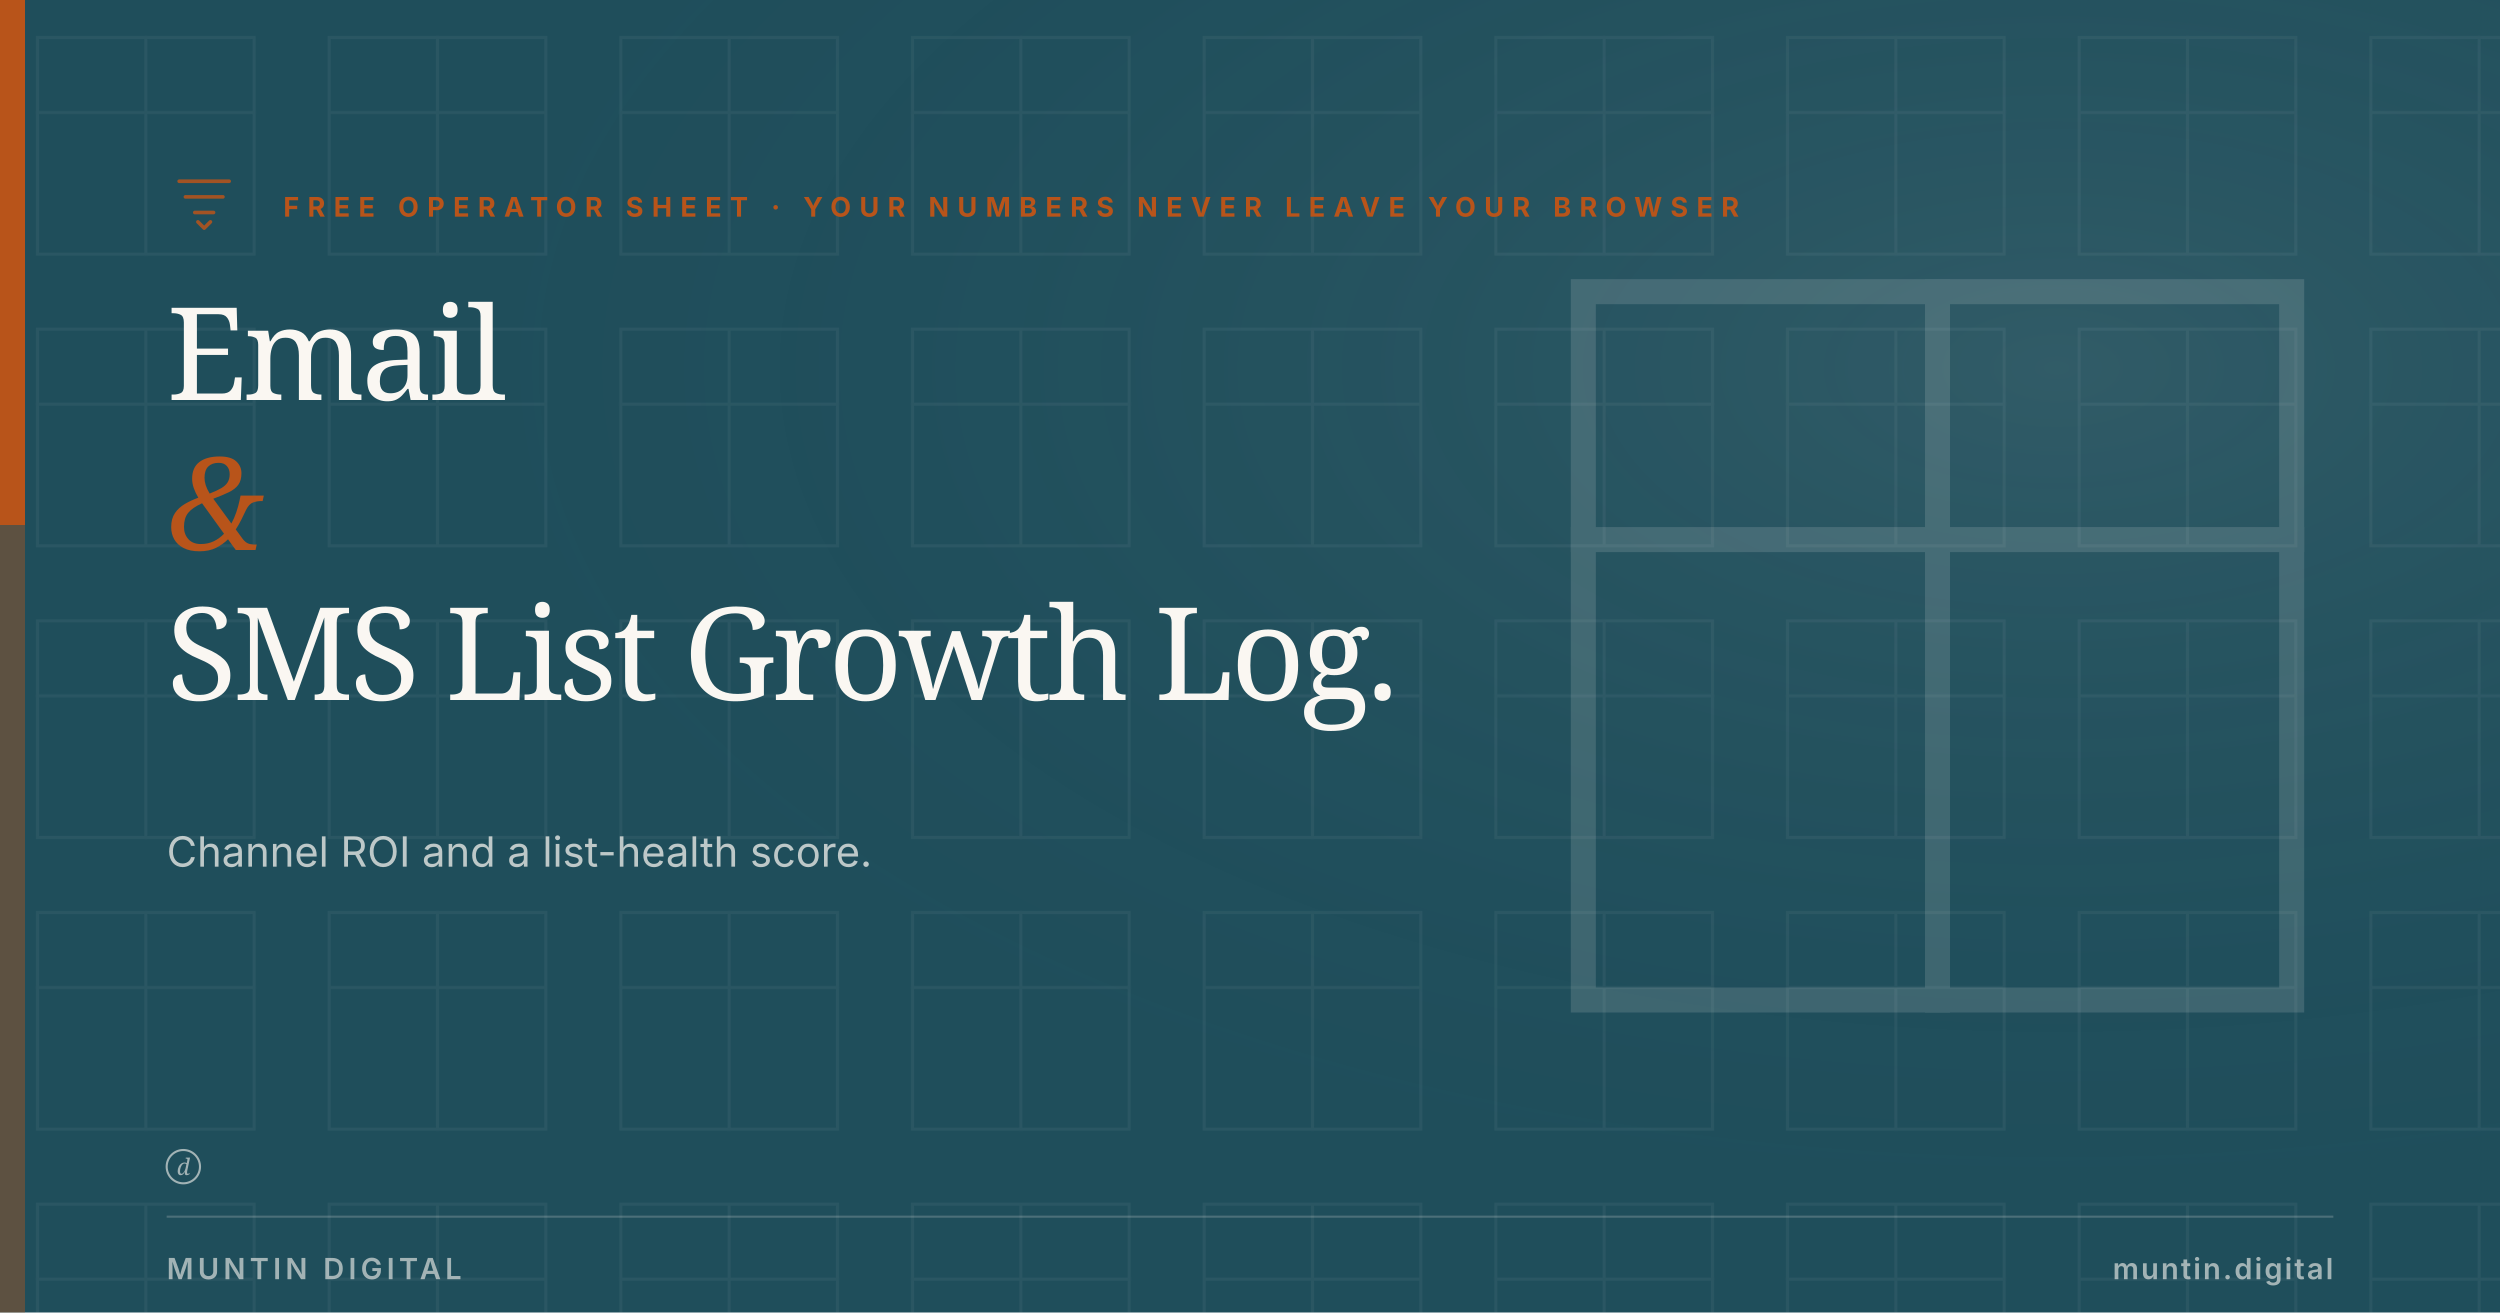
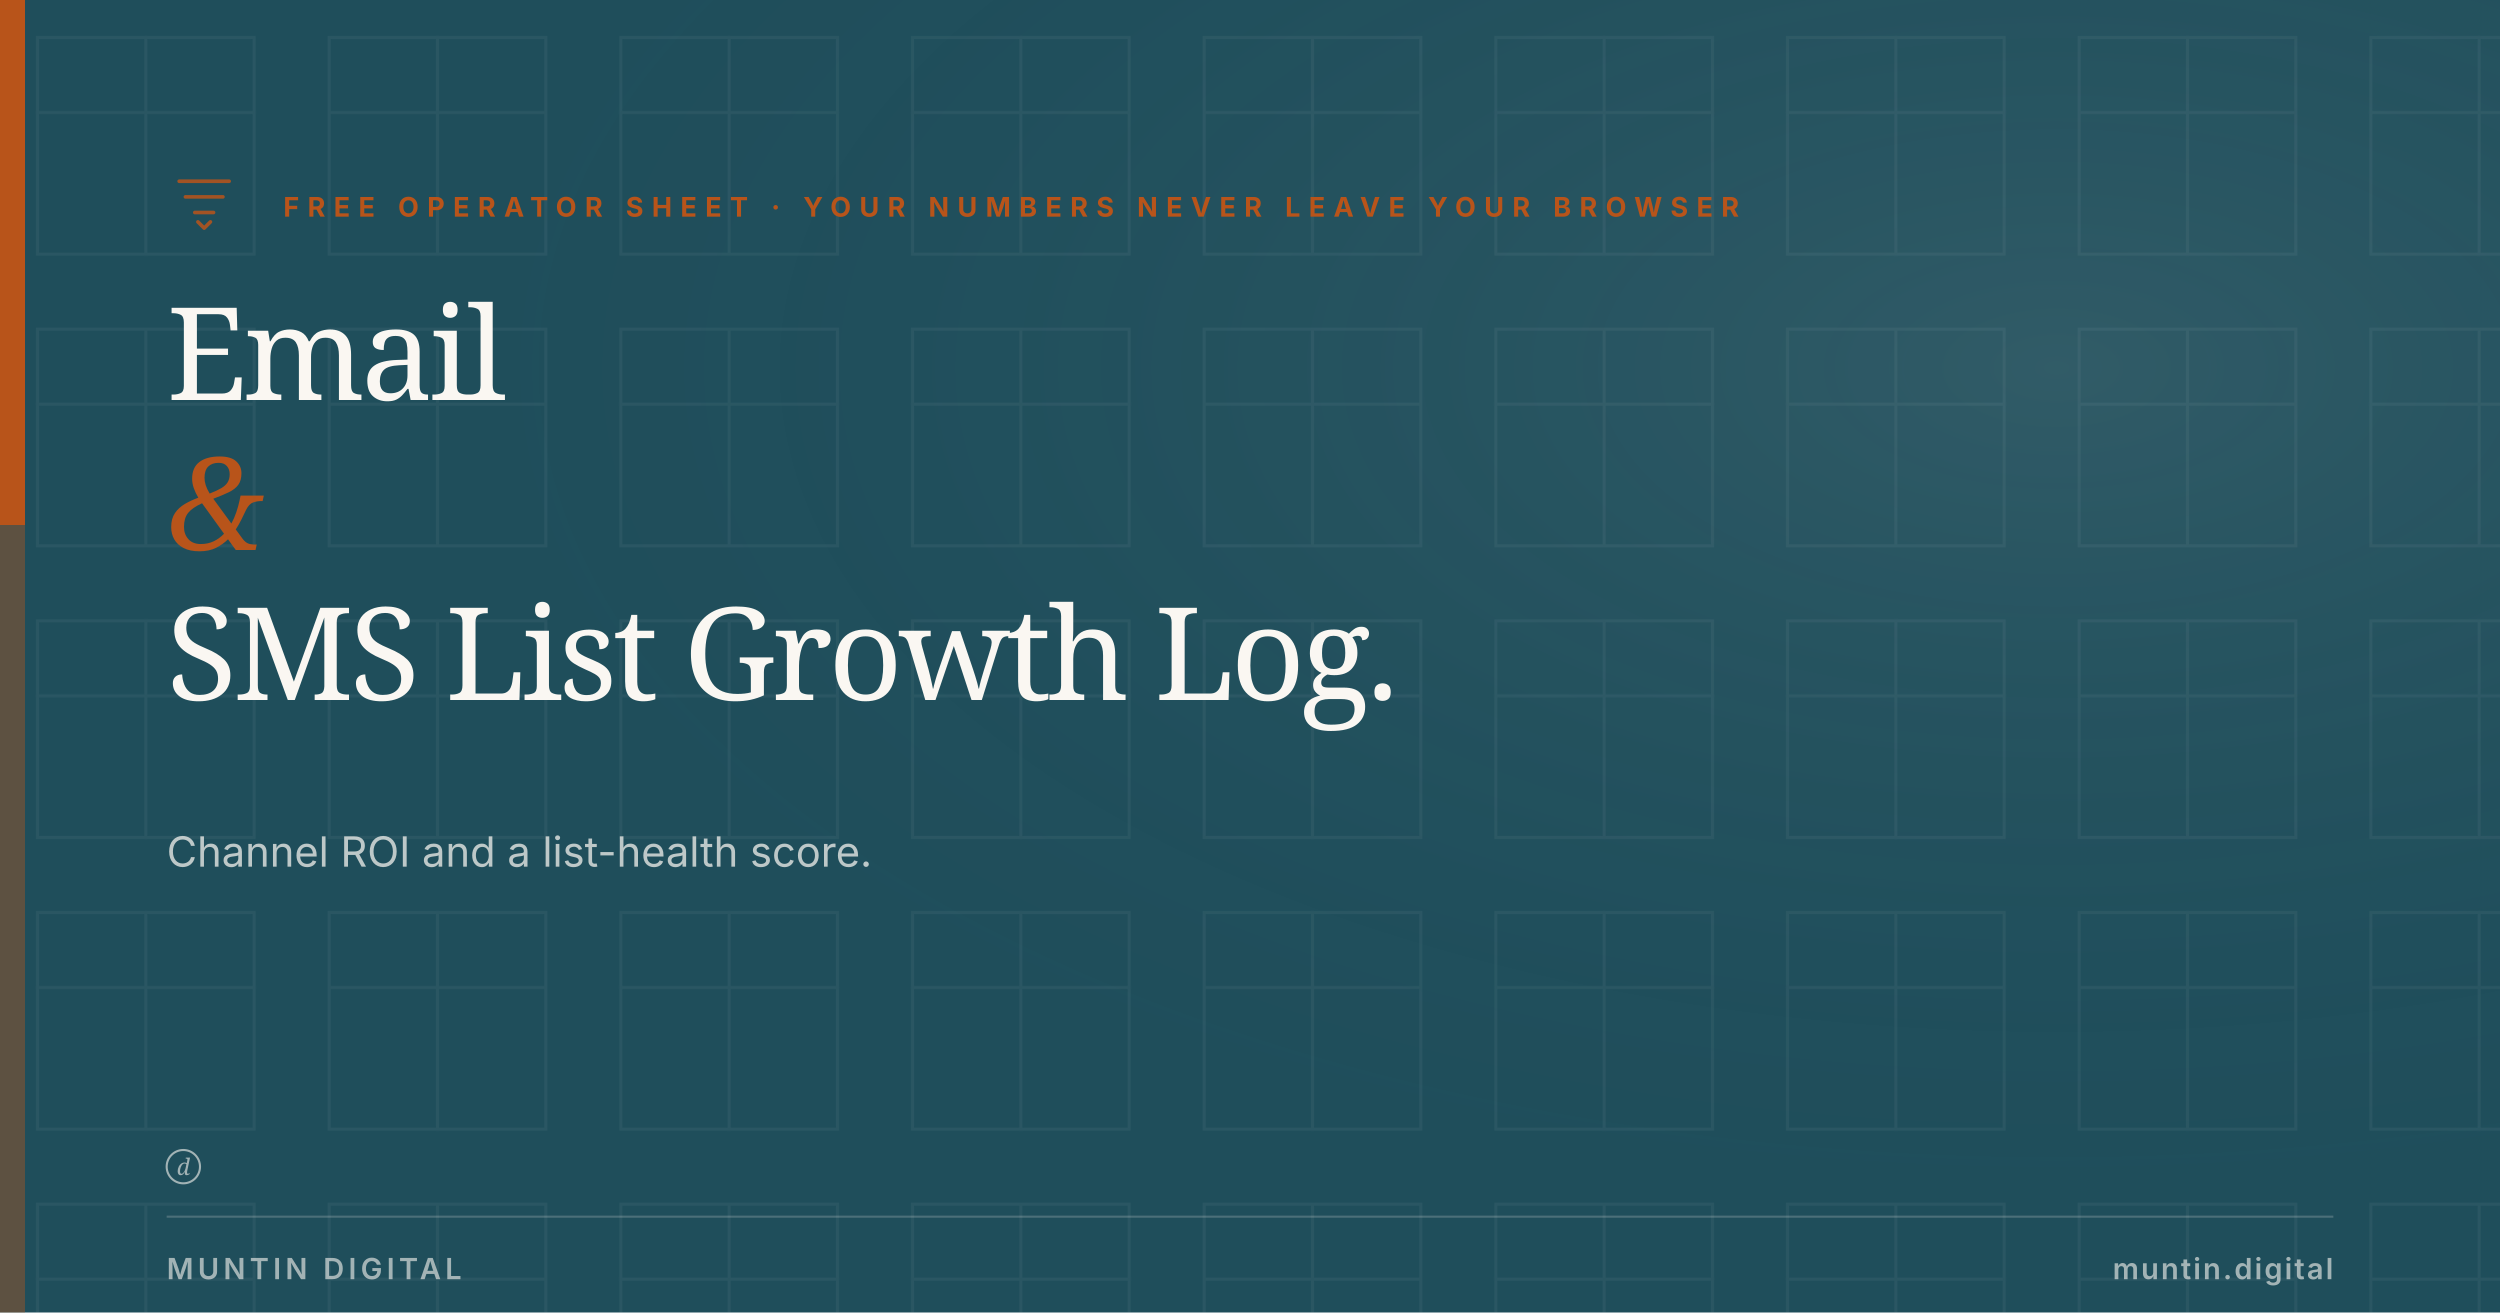
<svg xmlns="http://www.w3.org/2000/svg" viewBox="0 0 1200 630" width="1200" height="630">
  <defs>
    <radialGradient id="toolglow" cx="82%" cy="28%" r="65%">
      <stop offset="0%" stop-color="#FAF7F2" stop-opacity="0.08" />
      <stop offset="100%" stop-color="#1F4E5B" stop-opacity="0" />
    </radialGradient>
  </defs>
  <rect width="1200" height="630" fill="#1F4E5B" />
  <defs>
    <pattern id="muntinField" x="0" y="0" width="140" height="140" patternUnits="userSpaceOnUse">
      <g transform="translate(18, 18)" fill="none" stroke="#FAF7F2" stroke-width="1.5" stroke-linecap="square" stroke-linejoin="miter">
        <rect x="0" y="0" width="104" height="104" />
        <line x1="52" y1="0" x2="52" y2="104" />
        <line x1="0" y1="36" x2="104" y2="36" />
      </g>
    </pattern>
  </defs>
  <rect width="1200" height="630" fill="url(#muntinField)" opacity="0.05" />
  <rect width="1200" height="630" fill="url(#toolglow)" />
  <rect x="0" y="0" width="12" height="252" fill="#B8541A" />
  <rect x="0" y="252" width="12" height="378" fill="#B8541A" opacity="0.4" />
  <g transform="translate(80, 78) scale(1.5)" fill="none" stroke="#B8541A" stroke-width="1.167" stroke-linecap="round" stroke-linejoin="round" color="#B8541A" opacity="0.85">
    <line x1="4" y1="6" x2="20" y2="6" />
    <line x1="6" y1="11" x2="18" y2="11" />
    <line x1="9" y1="16" x2="15" y2="16" />
    <polyline points="10 19 12 21 14 19" />
  </g>
  <text x="136" y="104" font-family="Inter, Arial, sans-serif" font-size="13" font-weight="700" letter-spacing="4" fill="#B8541A">FREE OPERATOR SHEET · YOUR NUMBERS NEVER LEAVE YOUR BROWSER</text>
  <text x="80" y="192" font-family="Fraunces, Georgia, serif" font-size="62" font-weight="500" letter-spacing="-2" fill="#FAF7F2">Email</text>
  <text x="80" y="264" font-family="Fraunces, Georgia, serif" font-style="italic" font-size="62" font-weight="400" letter-spacing="-2" fill="#B8541A">&amp;</text>
  <text x="80" y="336" font-family="Fraunces, Georgia, serif" font-size="62" font-weight="500" letter-spacing="-2" fill="#FAF7F2">SMS List Growth Log.</text>
  <text x="80" y="416" font-family="Inter, Arial, sans-serif" font-size="20" font-weight="400" fill="#FAF7F2" opacity="0.72">Channel ROI and a list-health score.</text>
-   <g transform="translate(760, 140)" stroke="#FAF7F2" stroke-width="12" stroke-linecap="square" stroke-linejoin="miter" fill="none" opacity="0.14">
-     <rect x="0" y="0" width="340" height="340" />
-     <line x1="170" y1="0" x2="170" y2="340" />
-     <line x1="0" y1="119" x2="340" y2="119" />
-   </g>
+   <text x="760" y="150" font-family="Inter, Arial, sans-serif" font-size="12" font-weight="700" letter-spacing="3" fill="#FAF7F2" opacity="0.5" />
  <g transform="translate(80, 552)" fill="#FAF7F2" opacity="0.6">
    <circle cx="8" cy="8" r="8" fill="none" stroke="#FAF7F2" stroke-width="1" />
    <text x="8" y="12" text-anchor="middle" font-family="Fraunces, Georgia, serif" font-style="italic" font-size="11" font-weight="500" fill="#FAF7F2">d</text>
  </g>
  <line x1="80" y1="584" x2="1120" y2="584" stroke="rgba(250,247,242,0.2)" stroke-width="1" />
  <text x="80" y="614" font-family="Inter, Arial, sans-serif" font-size="14" font-weight="600" letter-spacing="2" fill="rgba(250,247,242,0.6)">MUNTIN DIGITAL</text>
  <text x="1120" y="614" text-anchor="end" font-family="Inter, Arial, sans-serif" font-size="14" font-weight="600" letter-spacing="1" fill="rgba(250,247,242,0.6)">muntin.digital</text>
</svg>
